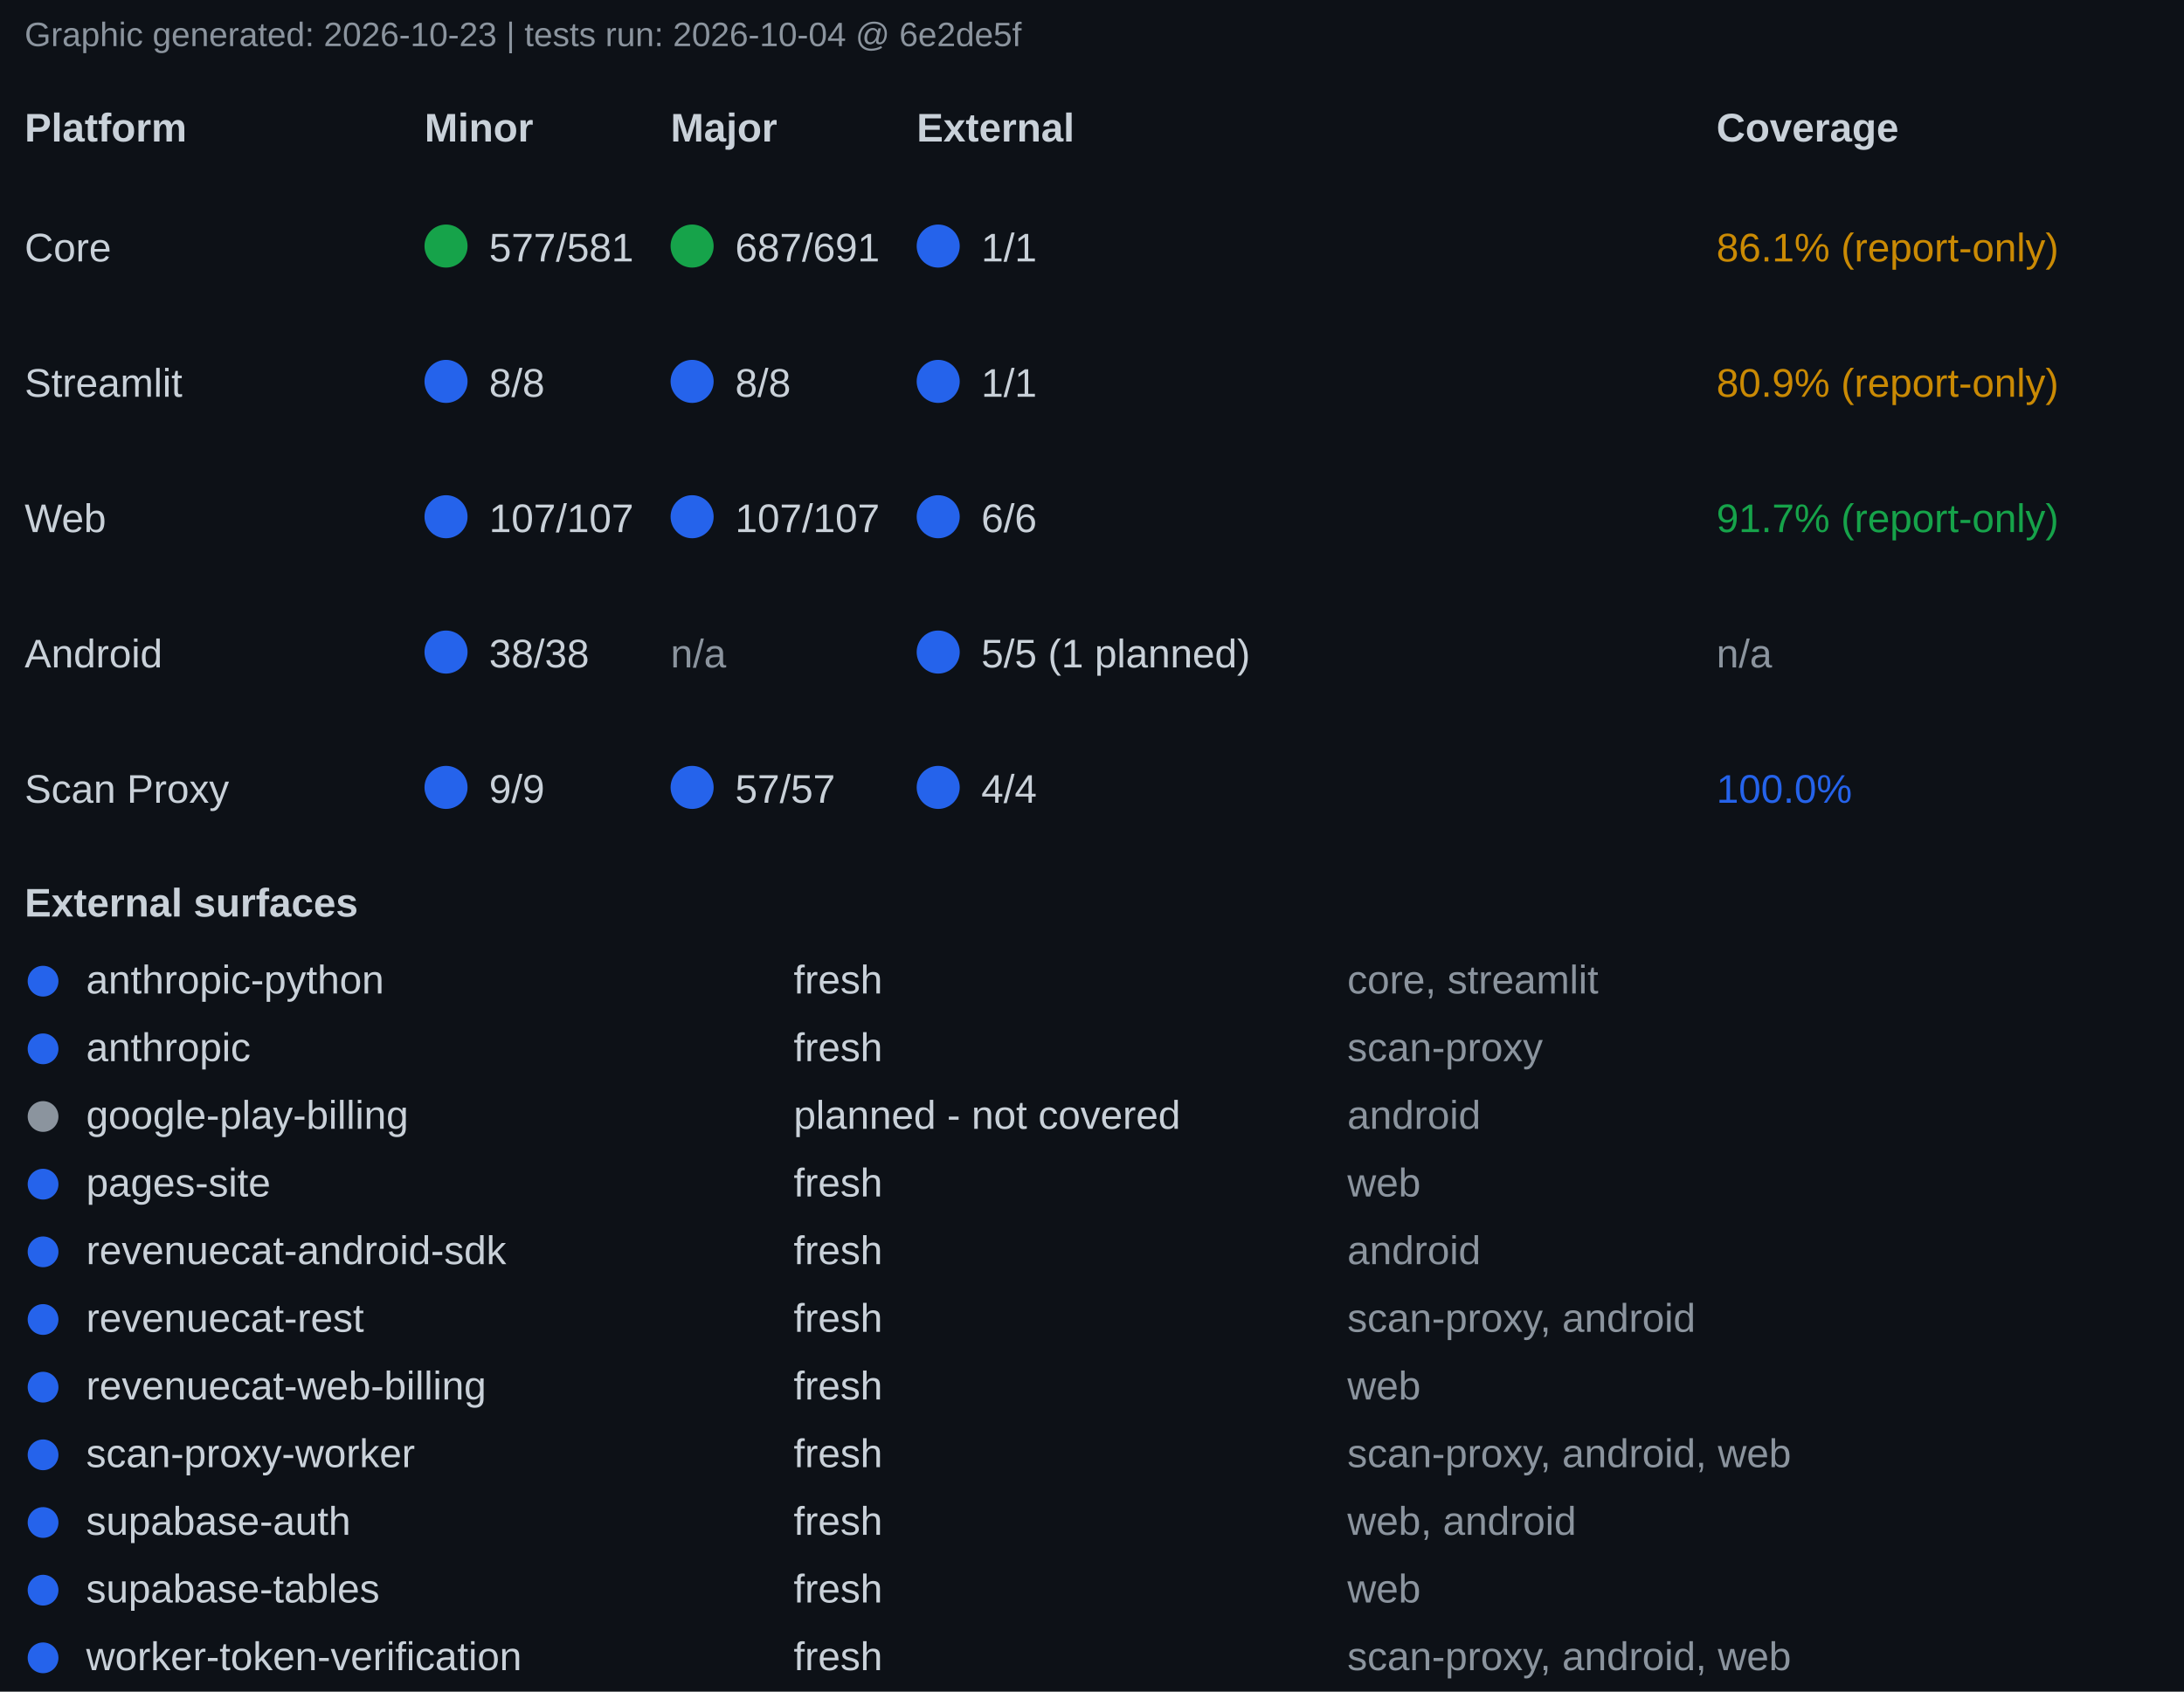
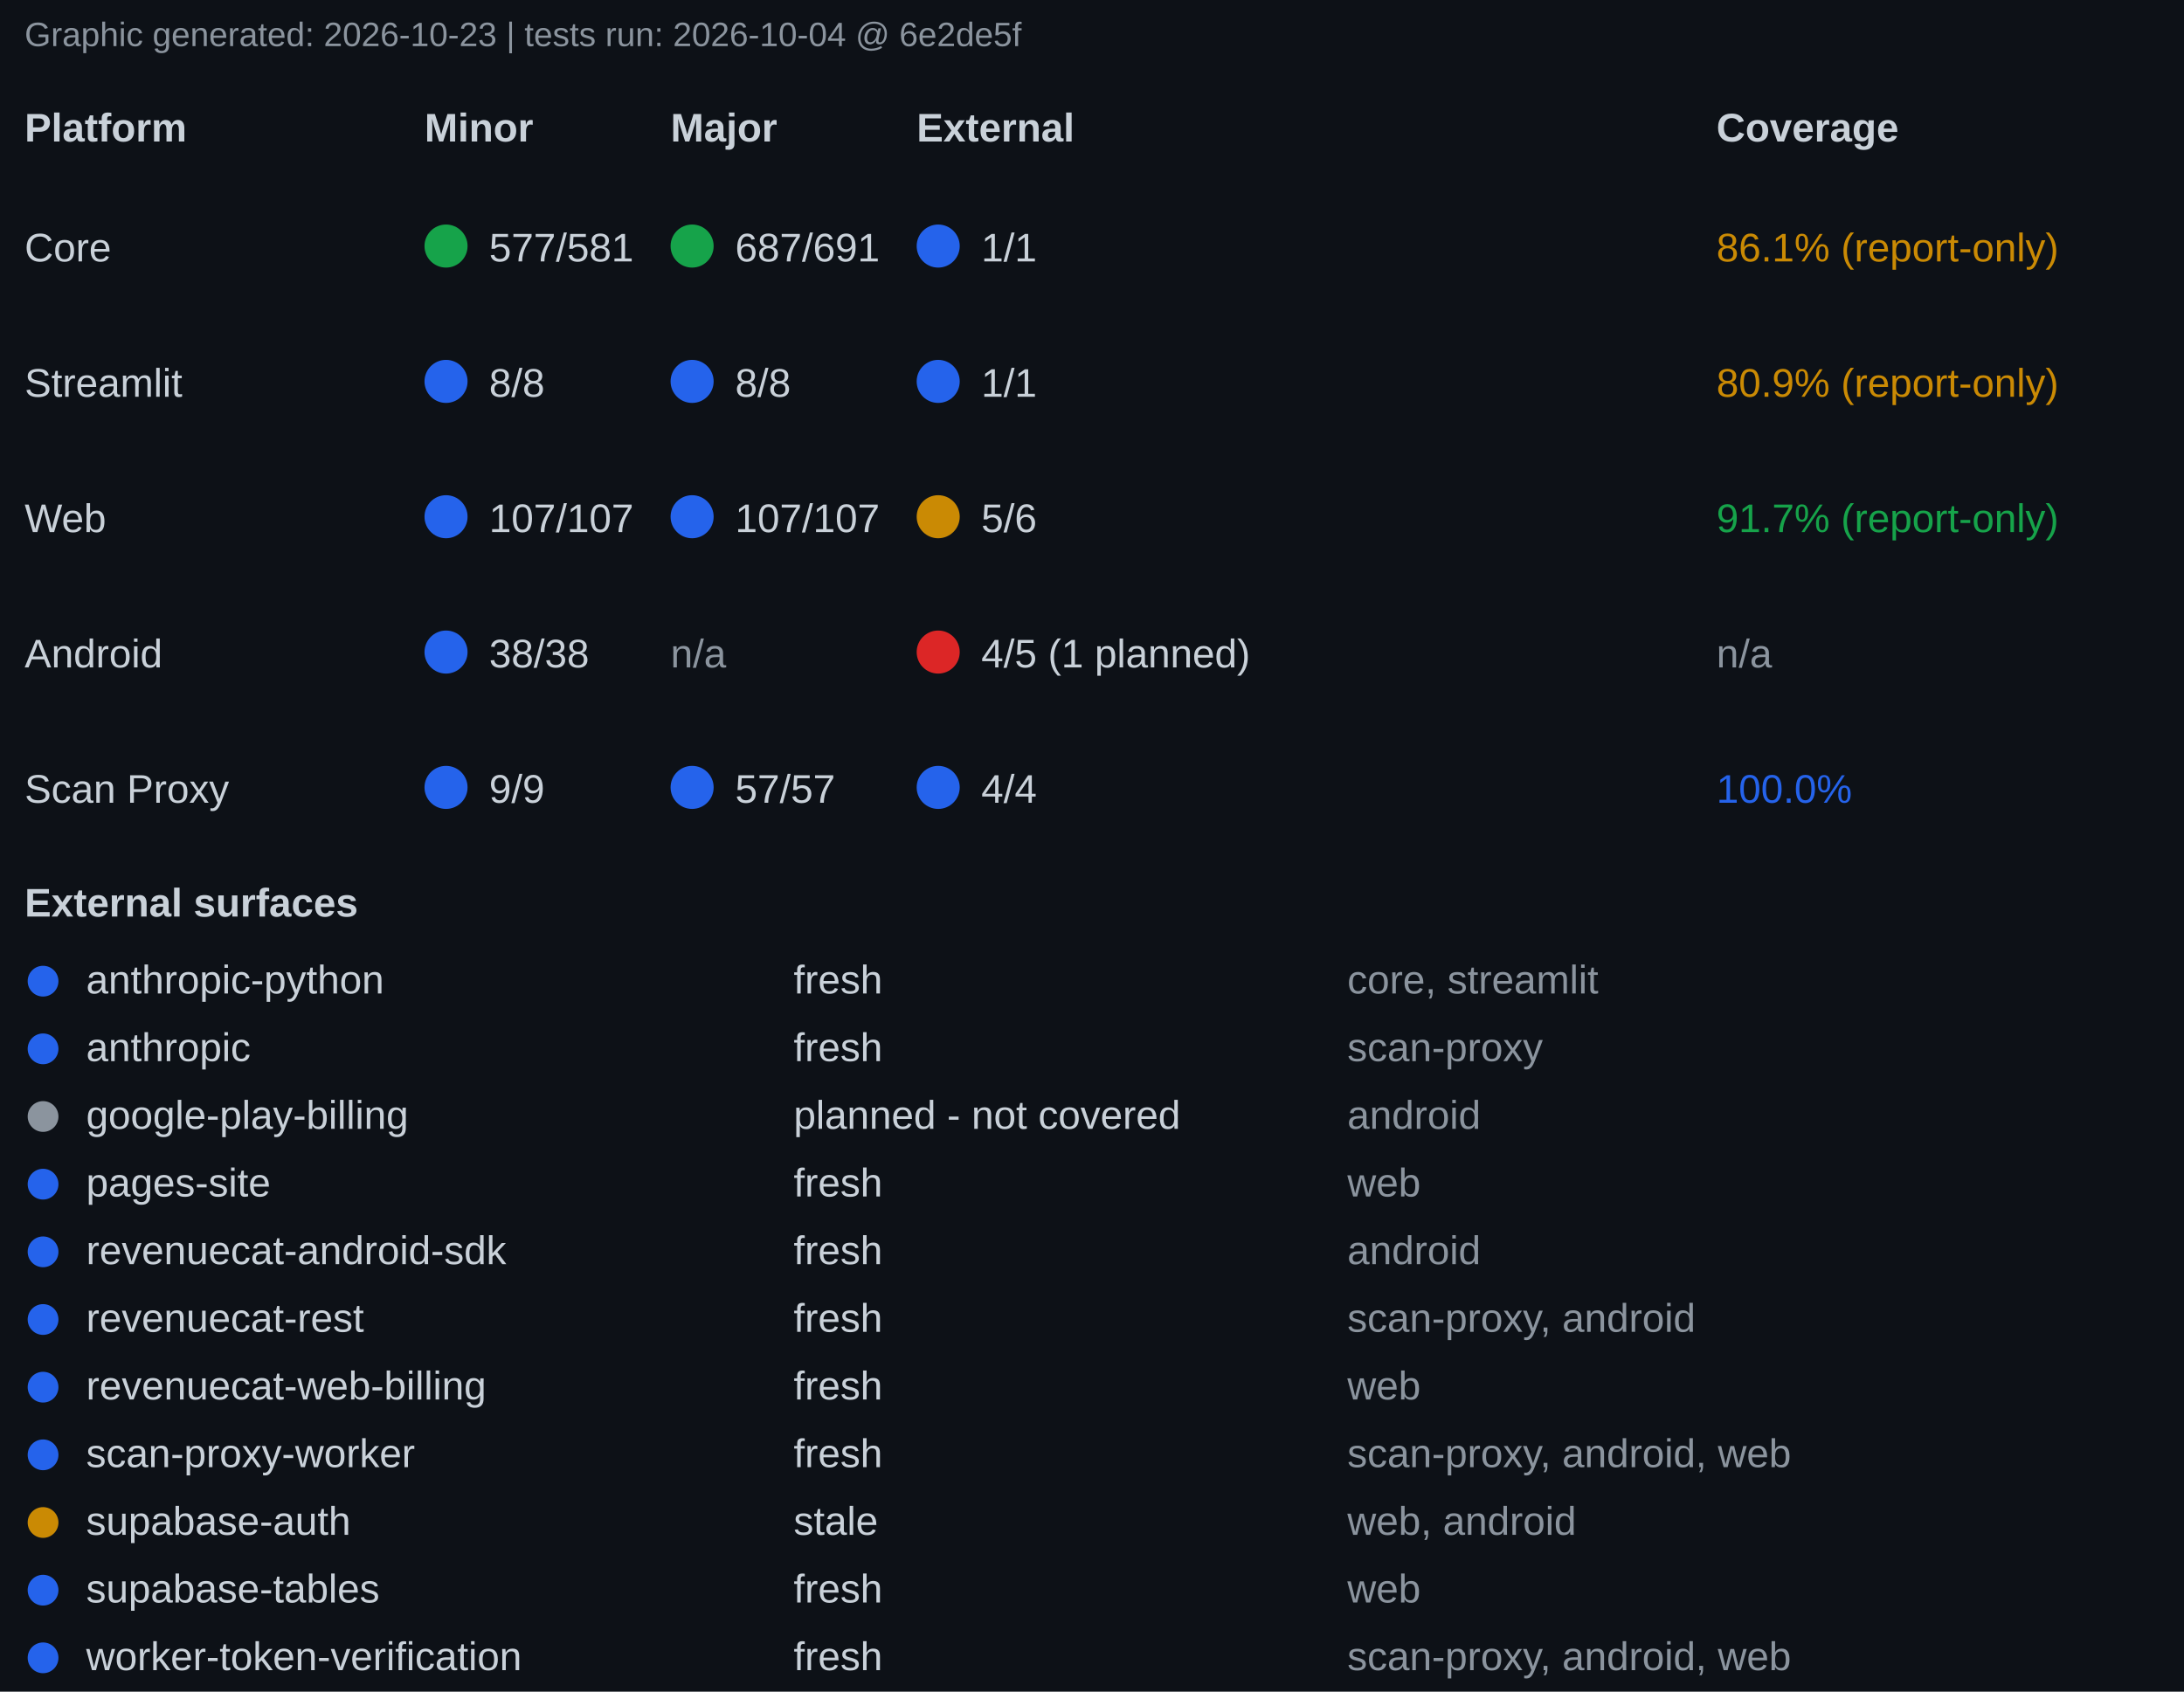
<svg xmlns="http://www.w3.org/2000/svg" width="710" height="550" font-family="Segoe UI, Arial, sans-serif" font-size="13">
  <rect x="0" y="0" width="710" height="550" fill="#0d1117" />
  <text x="8" y="15" fill="#8b949e" font-size="11">Graphic generated: 2026-10-23 | tests run: 2026-10-04 @ 6e2de5f</text>
  <text x="8" y="46" fill="#c9d1d9" font-weight="bold">Platform</text>
  <text x="138" y="46" fill="#c9d1d9" font-weight="bold">Minor</text>
  <text x="218" y="46" fill="#c9d1d9" font-weight="bold">Major</text>
  <text x="298" y="46" fill="#c9d1d9" font-weight="bold">External</text>
  <text x="558" y="46" fill="#c9d1d9" font-weight="bold">Coverage</text>
  <text x="8" y="85" fill="#c9d1d9">Core</text>
  <circle cx="145" cy="80" r="7" fill="#16a34a" />
  <text x="159" y="85" fill="#c9d1d9">577/581</text>
  <circle cx="225" cy="80" r="7" fill="#16a34a" />
  <text x="239" y="85" fill="#c9d1d9">687/691</text>
  <circle cx="305" cy="80" r="7" fill="#2563eb" />
  <text x="319" y="85" fill="#c9d1d9">1/1</text>
  <text x="558" y="85" fill="#ca8a04">86.1% (report-only)</text>
  <text x="8" y="129" fill="#c9d1d9">Streamlit</text>
  <circle cx="145" cy="124" r="7" fill="#2563eb" />
  <text x="159" y="129" fill="#c9d1d9">8/8</text>
  <circle cx="225" cy="124" r="7" fill="#2563eb" />
  <text x="239" y="129" fill="#c9d1d9">8/8</text>
  <circle cx="305" cy="124" r="7" fill="#2563eb" />
  <text x="319" y="129" fill="#c9d1d9">1/1</text>
  <text x="558" y="129" fill="#ca8a04">80.9% (report-only)</text>
  <text x="8" y="173" fill="#c9d1d9">Web</text>
  <circle cx="145" cy="168" r="7" fill="#2563eb" />
  <text x="159" y="173" fill="#c9d1d9">107/107</text>
  <circle cx="225" cy="168" r="7" fill="#2563eb" />
  <text x="239" y="173" fill="#c9d1d9">107/107</text>
-   <circle cx="305" cy="168" r="7" fill="#2563eb" />
-   <text x="319" y="173" fill="#c9d1d9">6/6</text>
+   <circle cx="305" cy="168" r="7" fill="#ca8a04" />
+   <text x="319" y="173" fill="#c9d1d9">5/6</text>
  <text x="558" y="173" fill="#16a34a">91.7% (report-only)</text>
  <text x="8" y="217" fill="#c9d1d9">Android</text>
  <circle cx="145" cy="212" r="7" fill="#2563eb" />
  <text x="159" y="217" fill="#c9d1d9">38/38</text>
  <text x="218" y="217" fill="#8b949e">n/a</text>
-   <circle cx="305" cy="212" r="7" fill="#2563eb" />
-   <text x="319" y="217" fill="#c9d1d9">5/5 (1 planned)</text>
+   <circle cx="305" cy="212" r="7" fill="#dc2626" />
+   <text x="319" y="217" fill="#c9d1d9">4/5 (1 planned)</text>
  <text x="558" y="217" fill="#8b949e">n/a</text>
  <text x="8" y="261" fill="#c9d1d9">Scan Proxy</text>
  <circle cx="145" cy="256" r="7" fill="#2563eb" />
  <text x="159" y="261" fill="#c9d1d9">9/9</text>
  <circle cx="225" cy="256" r="7" fill="#2563eb" />
  <text x="239" y="261" fill="#c9d1d9">57/57</text>
  <circle cx="305" cy="256" r="7" fill="#2563eb" />
  <text x="319" y="261" fill="#c9d1d9">4/4</text>
  <text x="558" y="261" fill="#2563eb">100.0%</text>
  <text x="8" y="298" fill="#c9d1d9" font-weight="bold">External surfaces</text>
  <circle cx="14" cy="319" r="5" fill="#2563eb" />
  <text x="28" y="323" fill="#c9d1d9">anthropic-python</text>
  <text x="258" y="323" fill="#c9d1d9">fresh</text>
  <text x="438" y="323" fill="#8b949e">core, streamlit</text>
  <circle cx="14" cy="341" r="5" fill="#2563eb" />
  <text x="28" y="345" fill="#c9d1d9">anthropic</text>
  <text x="258" y="345" fill="#c9d1d9">fresh</text>
  <text x="438" y="345" fill="#8b949e">scan-proxy</text>
  <circle cx="14" cy="363" r="5" fill="#8b949e" />
  <text x="28" y="367" fill="#c9d1d9">google-play-billing</text>
  <text x="258" y="367" fill="#c9d1d9">planned - not covered</text>
  <text x="438" y="367" fill="#8b949e">android</text>
  <circle cx="14" cy="385" r="5" fill="#2563eb" />
  <text x="28" y="389" fill="#c9d1d9">pages-site</text>
  <text x="258" y="389" fill="#c9d1d9">fresh</text>
  <text x="438" y="389" fill="#8b949e">web</text>
  <circle cx="14" cy="407" r="5" fill="#2563eb" />
  <text x="28" y="411" fill="#c9d1d9">revenuecat-android-sdk</text>
  <text x="258" y="411" fill="#c9d1d9">fresh</text>
  <text x="438" y="411" fill="#8b949e">android</text>
  <circle cx="14" cy="429" r="5" fill="#2563eb" />
  <text x="28" y="433" fill="#c9d1d9">revenuecat-rest</text>
  <text x="258" y="433" fill="#c9d1d9">fresh</text>
  <text x="438" y="433" fill="#8b949e">scan-proxy, android</text>
  <circle cx="14" cy="451" r="5" fill="#2563eb" />
  <text x="28" y="455" fill="#c9d1d9">revenuecat-web-billing</text>
  <text x="258" y="455" fill="#c9d1d9">fresh</text>
  <text x="438" y="455" fill="#8b949e">web</text>
  <circle cx="14" cy="473" r="5" fill="#2563eb" />
  <text x="28" y="477" fill="#c9d1d9">scan-proxy-worker</text>
  <text x="258" y="477" fill="#c9d1d9">fresh</text>
  <text x="438" y="477" fill="#8b949e">scan-proxy, android, web</text>
-   <circle cx="14" cy="495" r="5" fill="#2563eb" />
+   <circle cx="14" cy="495" r="5" fill="#ca8a04" />
  <text x="28" y="499" fill="#c9d1d9">supabase-auth</text>
-   <text x="258" y="499" fill="#c9d1d9">fresh</text>
+   <text x="258" y="499" fill="#c9d1d9">stale</text>
  <text x="438" y="499" fill="#8b949e">web, android</text>
  <circle cx="14" cy="517" r="5" fill="#2563eb" />
  <text x="28" y="521" fill="#c9d1d9">supabase-tables</text>
  <text x="258" y="521" fill="#c9d1d9">fresh</text>
  <text x="438" y="521" fill="#8b949e">web</text>
  <circle cx="14" cy="539" r="5" fill="#2563eb" />
  <text x="28" y="543" fill="#c9d1d9">worker-token-verification</text>
  <text x="258" y="543" fill="#c9d1d9">fresh</text>
  <text x="438" y="543" fill="#8b949e">scan-proxy, android, web</text>
</svg>
